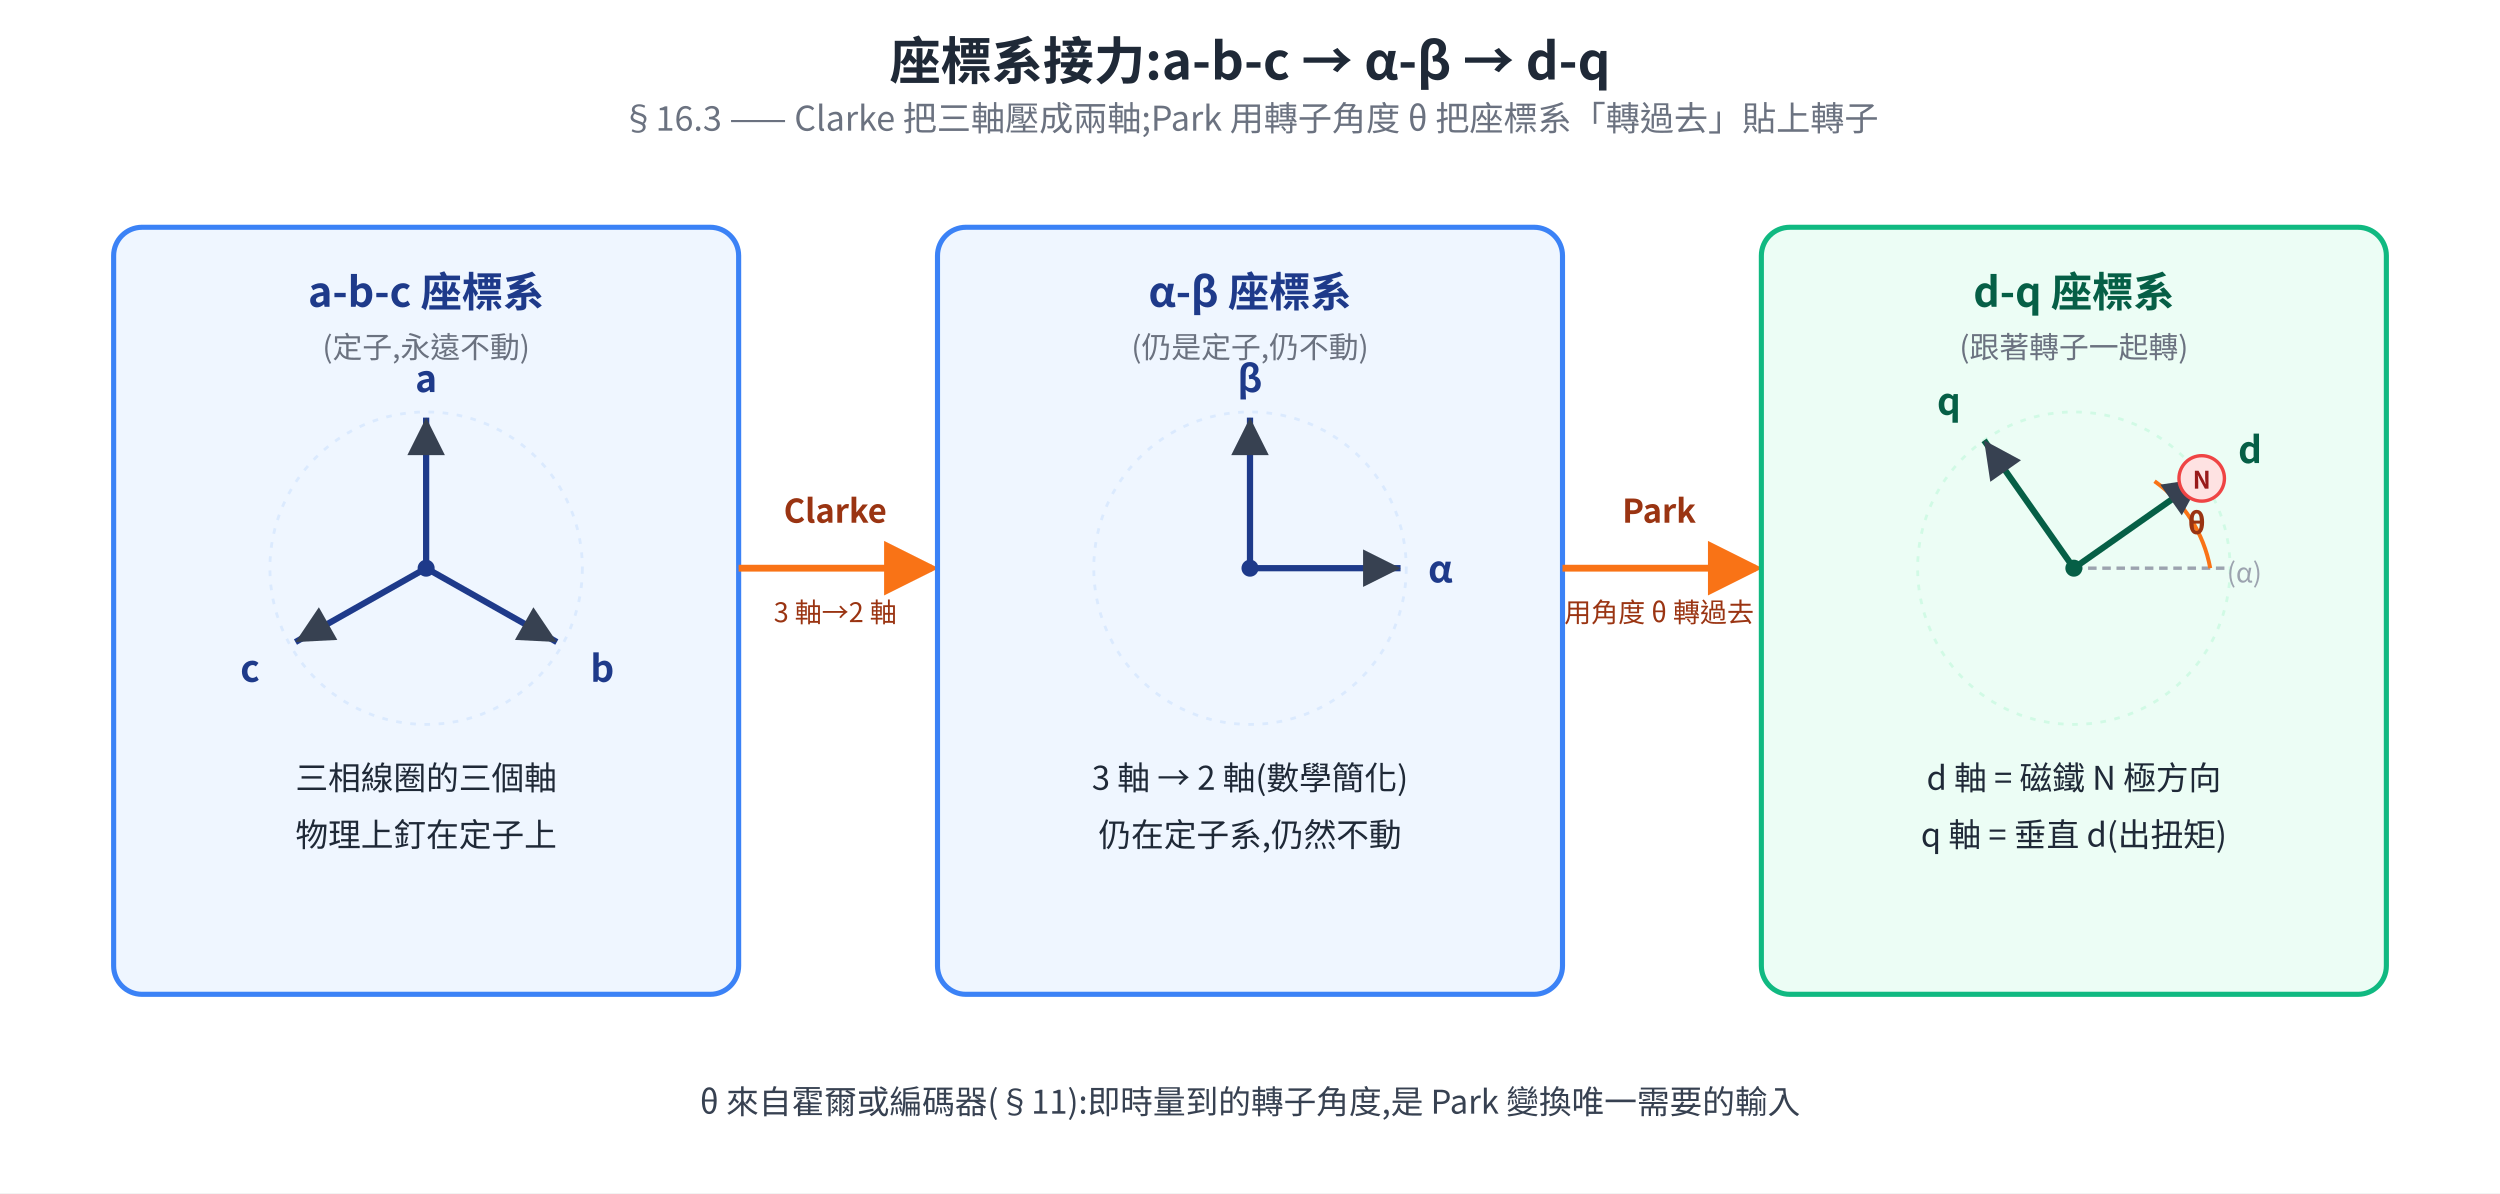
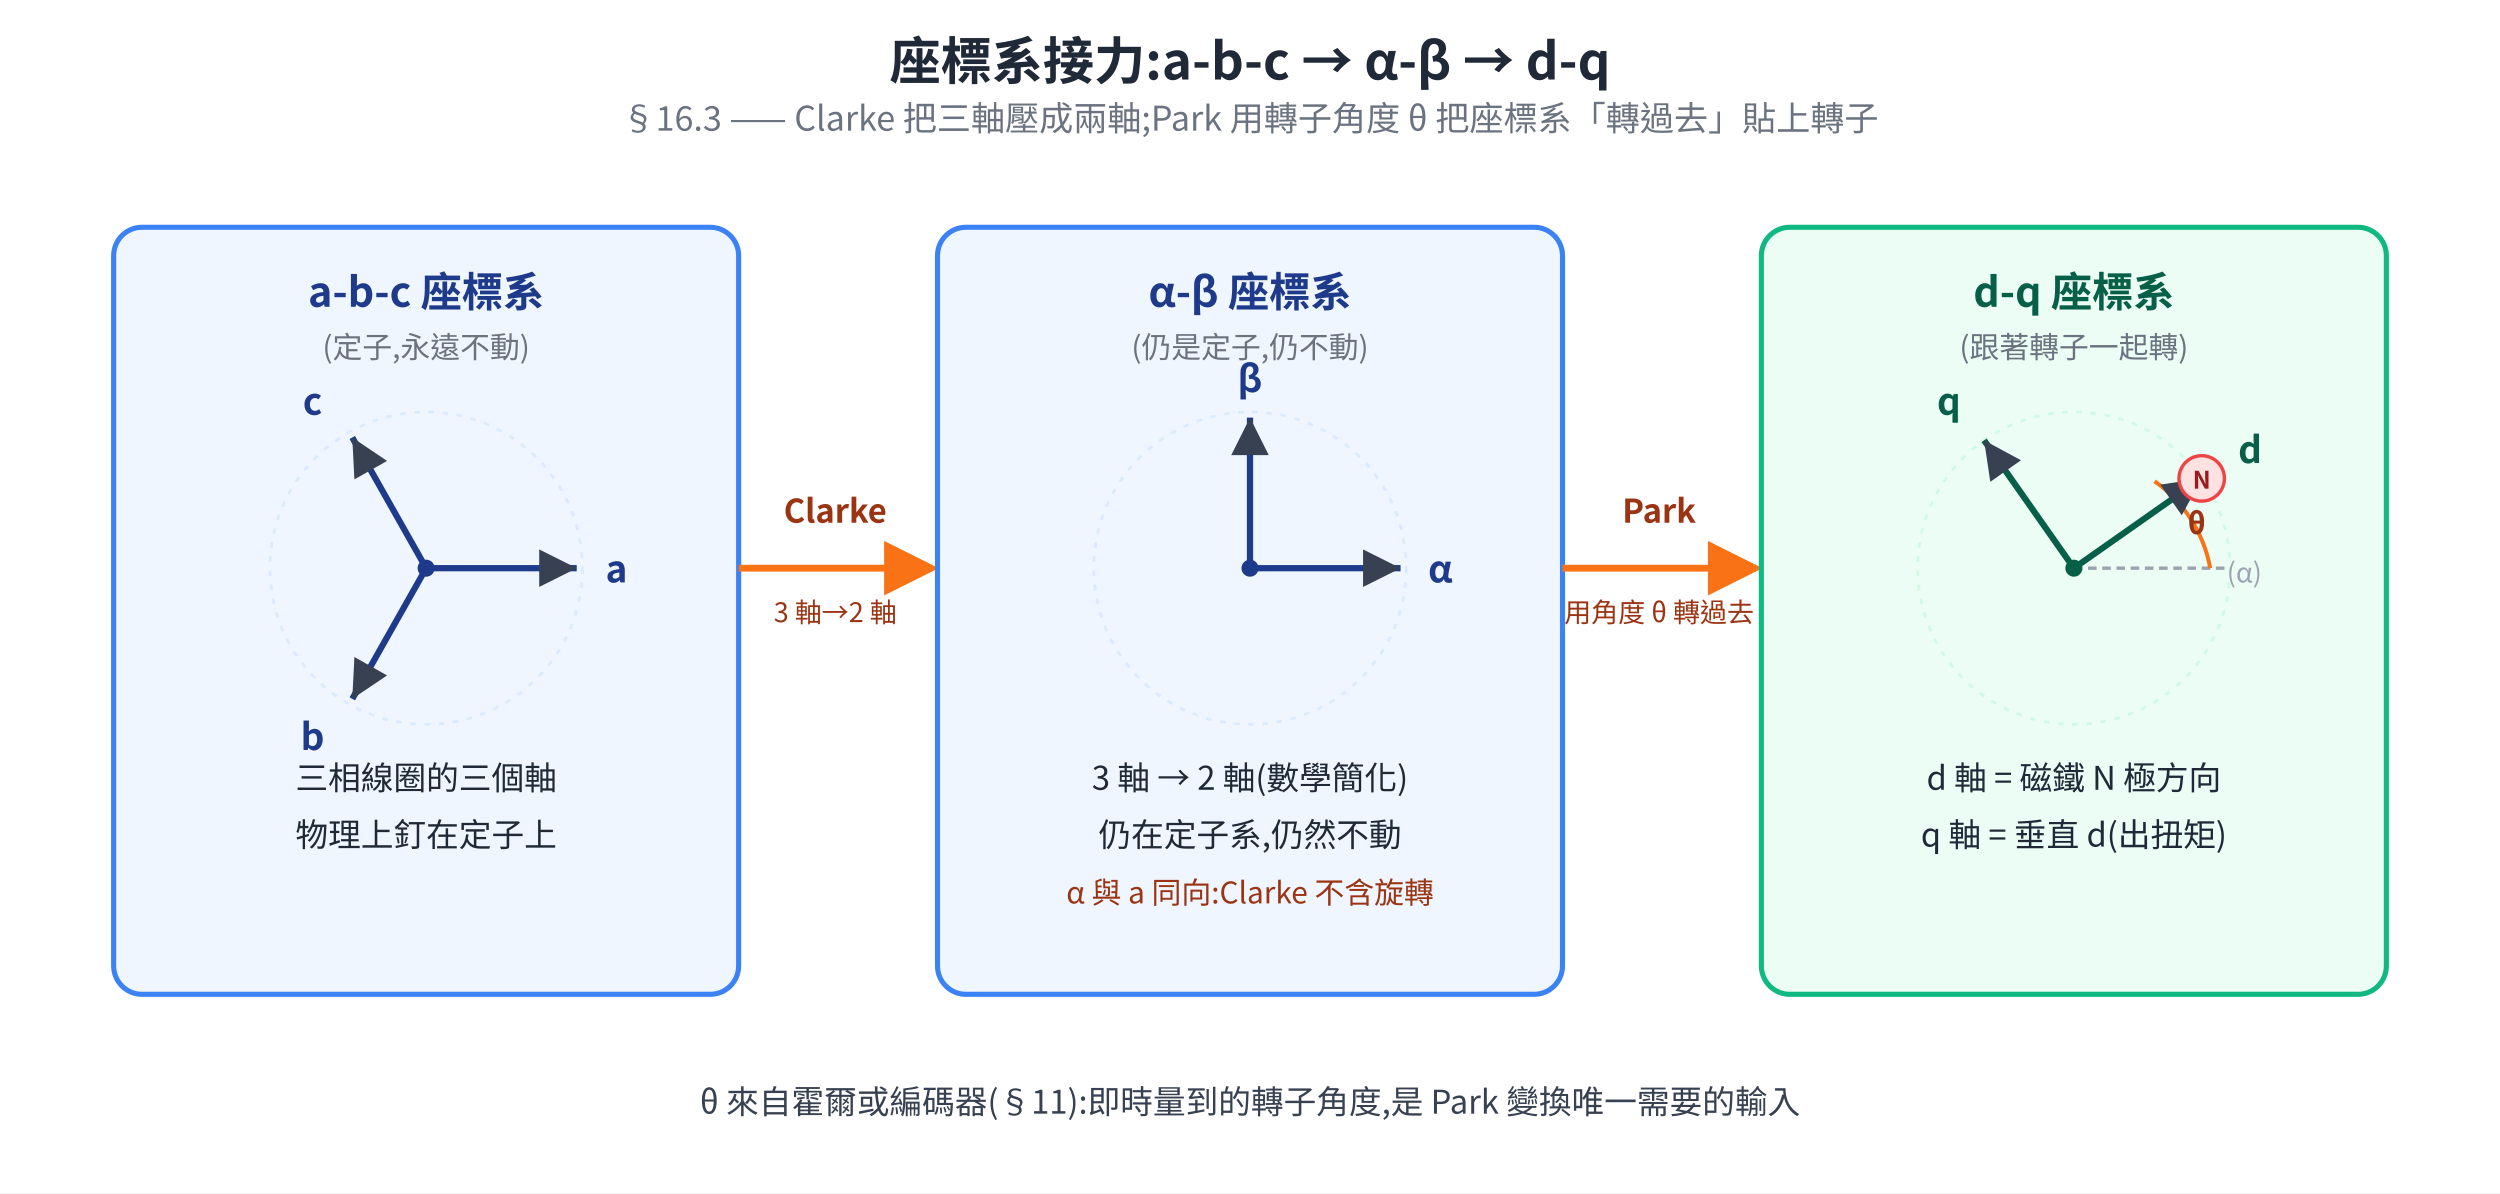
<svg xmlns="http://www.w3.org/2000/svg" viewBox="0 0 880 420" font-family="'Noto Sans CJK TC','PingFang TC','Microsoft JhengHei',sans-serif">
  <defs>
    <marker id="cf-a" markerWidth="11" markerHeight="11" refX="7" refY="4" orient="auto">
      <path d="M0,0 L8,4 L0,8 Z" fill="#F97316" />
    </marker>
    <marker id="cf-a2" markerWidth="9" markerHeight="9" refX="6" refY="3" orient="auto">
      <path d="M0,0 L6,3 L0,6 Z" fill="#374151" />
    </marker>
  </defs>
  <rect width="880" height="420" fill="#ffffff" />
  <text x="440" y="28" text-anchor="middle" font-size="18" font-weight="700" fill="#1F2937">座標系接力:a-b-c → α-β → d-q</text>
  <text x="440" y="46" text-anchor="middle" font-size="12" fill="#6B7280">§16.3 —— Clarke 把三軸壓成兩軸;Park 用轉子角度 θ 把座標系「轉過去」貼上轉子</text>
  <rect x="40" y="80" width="220" height="270" rx="10" fill="#EFF6FF" stroke="#3B82F6" stroke-width="1.8" />
  <text x="150" y="108" text-anchor="middle" font-size="14.5" font-weight="700" fill="#1E3A8A">a-b-c 座標系</text>
  <text x="150" y="126" text-anchor="middle" font-size="10.5" fill="#6B7280">(定子,永遠不動)</text>
  <circle cx="150" cy="200" r="55" fill="none" stroke="#DBEAFE" stroke-width="1" stroke-dasharray="2 3" />
  <circle cx="150" cy="200" r="3" fill="#1E3A8A" />
-   <line x1="150" y1="200" x2="150" y2="147" stroke="#1E3A8A" stroke-width="2.2" marker-end="url(#cf-a2)" />
-   <line x1="150" y1="200" x2="196" y2="226" stroke="#1E3A8A" stroke-width="2.2" marker-end="url(#cf-a2)" />
-   <line x1="150" y1="200" x2="104" y2="226" stroke="#1E3A8A" stroke-width="2.2" marker-end="url(#cf-a2)" />
-   <text x="150" y="138" text-anchor="middle" font-size="13" font-weight="700" fill="#1E3A8A">a</text>
-   <text x="212" y="240" text-anchor="middle" font-size="13" font-weight="700" fill="#1E3A8A">b</text>
-   <text x="88" y="240" text-anchor="middle" font-size="13" font-weight="700" fill="#1E3A8A">c</text>
+   <line x1="150" y1="200" x2="203" y2="200" stroke="#1E3A8A" stroke-width="2.2" marker-end="url(#cf-a2)" />
+   <line x1="150" y1="200" x2="124" y2="246" stroke="#1E3A8A" stroke-width="2.2" marker-end="url(#cf-a2)" />
+   <line x1="150" y1="200" x2="124" y2="154" stroke="#1E3A8A" stroke-width="2.2" marker-end="url(#cf-a2)" />
+   <text x="217" y="205" text-anchor="middle" font-size="13" font-weight="700" fill="#1E3A8A">a</text>
+   <text x="110" y="264" text-anchor="middle" font-size="13" font-weight="700" fill="#1E3A8A">b</text>
+   <text x="110" y="146" text-anchor="middle" font-size="13" font-weight="700" fill="#1E3A8A">c</text>
  <text x="150" y="278" text-anchor="middle" font-size="11.5" fill="#1F2937">三相線圈的三個軸</text>
  <text x="150" y="298" text-anchor="middle" font-size="11.5" fill="#1F2937">物理上釘在定子上</text>
  <line x1="260" y1="200" x2="328" y2="200" stroke="#F97316" stroke-width="2.4" marker-end="url(#cf-a)" />
  <text x="294" y="184" text-anchor="middle" font-size="11.5" font-weight="700" fill="#9A3412">Clarke</text>
  <text x="294" y="219" text-anchor="middle" font-size="9.5" fill="#9A3412">3 軸→2 軸</text>
  <rect x="330" y="80" width="220" height="270" rx="10" fill="#EFF6FF" stroke="#3B82F6" stroke-width="1.8" />
  <text x="440" y="108" text-anchor="middle" font-size="14.5" font-weight="700" fill="#1E3A8A">α-β 座標系</text>
  <text x="440" y="126" text-anchor="middle" font-size="10.5" fill="#6B7280">(仍是定子,仍不動)</text>
  <circle cx="440" cy="200" r="55" fill="none" stroke="#DBEAFE" stroke-width="1" stroke-dasharray="2 3" />
  <circle cx="440" cy="200" r="3" fill="#1E3A8A" />
  <line x1="440" y1="200" x2="440" y2="147" stroke="#1E3A8A" stroke-width="2.2" marker-end="url(#cf-a2)" />
  <line x1="440" y1="200" x2="493" y2="200" stroke="#1E3A8A" stroke-width="2.2" marker-end="url(#cf-a2)" />
  <text x="440" y="138" text-anchor="middle" font-size="13" font-weight="700" fill="#1E3A8A">β</text>
  <text x="507" y="205" text-anchor="middle" font-size="13" font-weight="700" fill="#1E3A8A">α</text>
  <text x="440" y="278" text-anchor="middle" font-size="11.5" fill="#1F2937">3 軸 → 2 軸(數學簡化)</text>
  <text x="440" y="298" text-anchor="middle" font-size="11.5" fill="#1F2937">仍在定子系,仍然不動</text>
+   <text x="440" y="318" text-anchor="middle" font-size="10.5" fill="#9A3412">α 與 a 同向:Clarke 不含旋轉</text>
  <line x1="550" y1="200" x2="618" y2="200" stroke="#F97316" stroke-width="2.4" marker-end="url(#cf-a)" />
  <text x="584" y="184" text-anchor="middle" font-size="11.5" font-weight="700" fill="#9A3412">Park</text>
  <text x="584" y="219" text-anchor="middle" font-size="9.5" fill="#9A3412">用角度 θ 轉過去</text>
  <rect x="620" y="80" width="220" height="270" rx="10" fill="#ECFDF5" stroke="#10B981" stroke-width="1.8" />
  <text x="730" y="108" text-anchor="middle" font-size="14.5" font-weight="700" fill="#065F46">d-q 座標系</text>
  <text x="730" y="126" text-anchor="middle" font-size="10.5" fill="#6B7280">(跟著轉子一起轉)</text>
  <circle cx="730" cy="200" r="55" fill="none" stroke="#D1FAE5" stroke-width="1" stroke-dasharray="2 3" />
  <line x1="730" y1="200" x2="783" y2="200" stroke="#9CA3AF" stroke-width="1.2" stroke-dasharray="3 2" />
  <text x="790" y="205" text-anchor="middle" font-size="9.5" fill="#9CA3AF">(α)</text>
  <path d="M778,200 A48,48 0 0 0 758.4,169.4" fill="none" stroke="#F97316" stroke-width="1.4" />
  <text x="770" y="188" font-size="10.5" font-weight="700" fill="#9A3412">θ</text>
  <line x1="730" y1="200" x2="775" y2="168.4" stroke="#065F46" stroke-width="2.2" marker-end="url(#cf-a2)" />
  <text x="792" y="163" text-anchor="middle" font-size="13" font-weight="700" fill="#065F46">d</text>
  <circle cx="775" cy="168.4" r="8" fill="#FEE2E2" stroke="#EF4444" stroke-width="1.2" />
  <text x="775" y="172" text-anchor="middle" font-size="8.5" font-weight="700" fill="#991B1B">N</text>
  <line x1="730" y1="200" x2="698.4" y2="155" stroke="#065F46" stroke-width="2.2" marker-end="url(#cf-a2)" />
  <text x="686" y="146" text-anchor="middle" font-size="13" font-weight="700" fill="#065F46">q</text>
  <circle cx="730" cy="200" r="3" fill="#065F46" />
  <text x="730" y="278" text-anchor="middle" font-size="11.5" fill="#1F2937">d 軸 = 磁鐵 N 極方向</text>
  <text x="730" y="298" text-anchor="middle" font-size="11.5" fill="#1F2937">q 軸 = 垂直 d(出扭矩)</text>
  <text x="440" y="392" text-anchor="middle" font-size="11.5" fill="#374151">θ 來自霍爾或編碼器(§11):即時量到的轉子角度,是 Park 變換唯一需要的輸入</text>
</svg>
